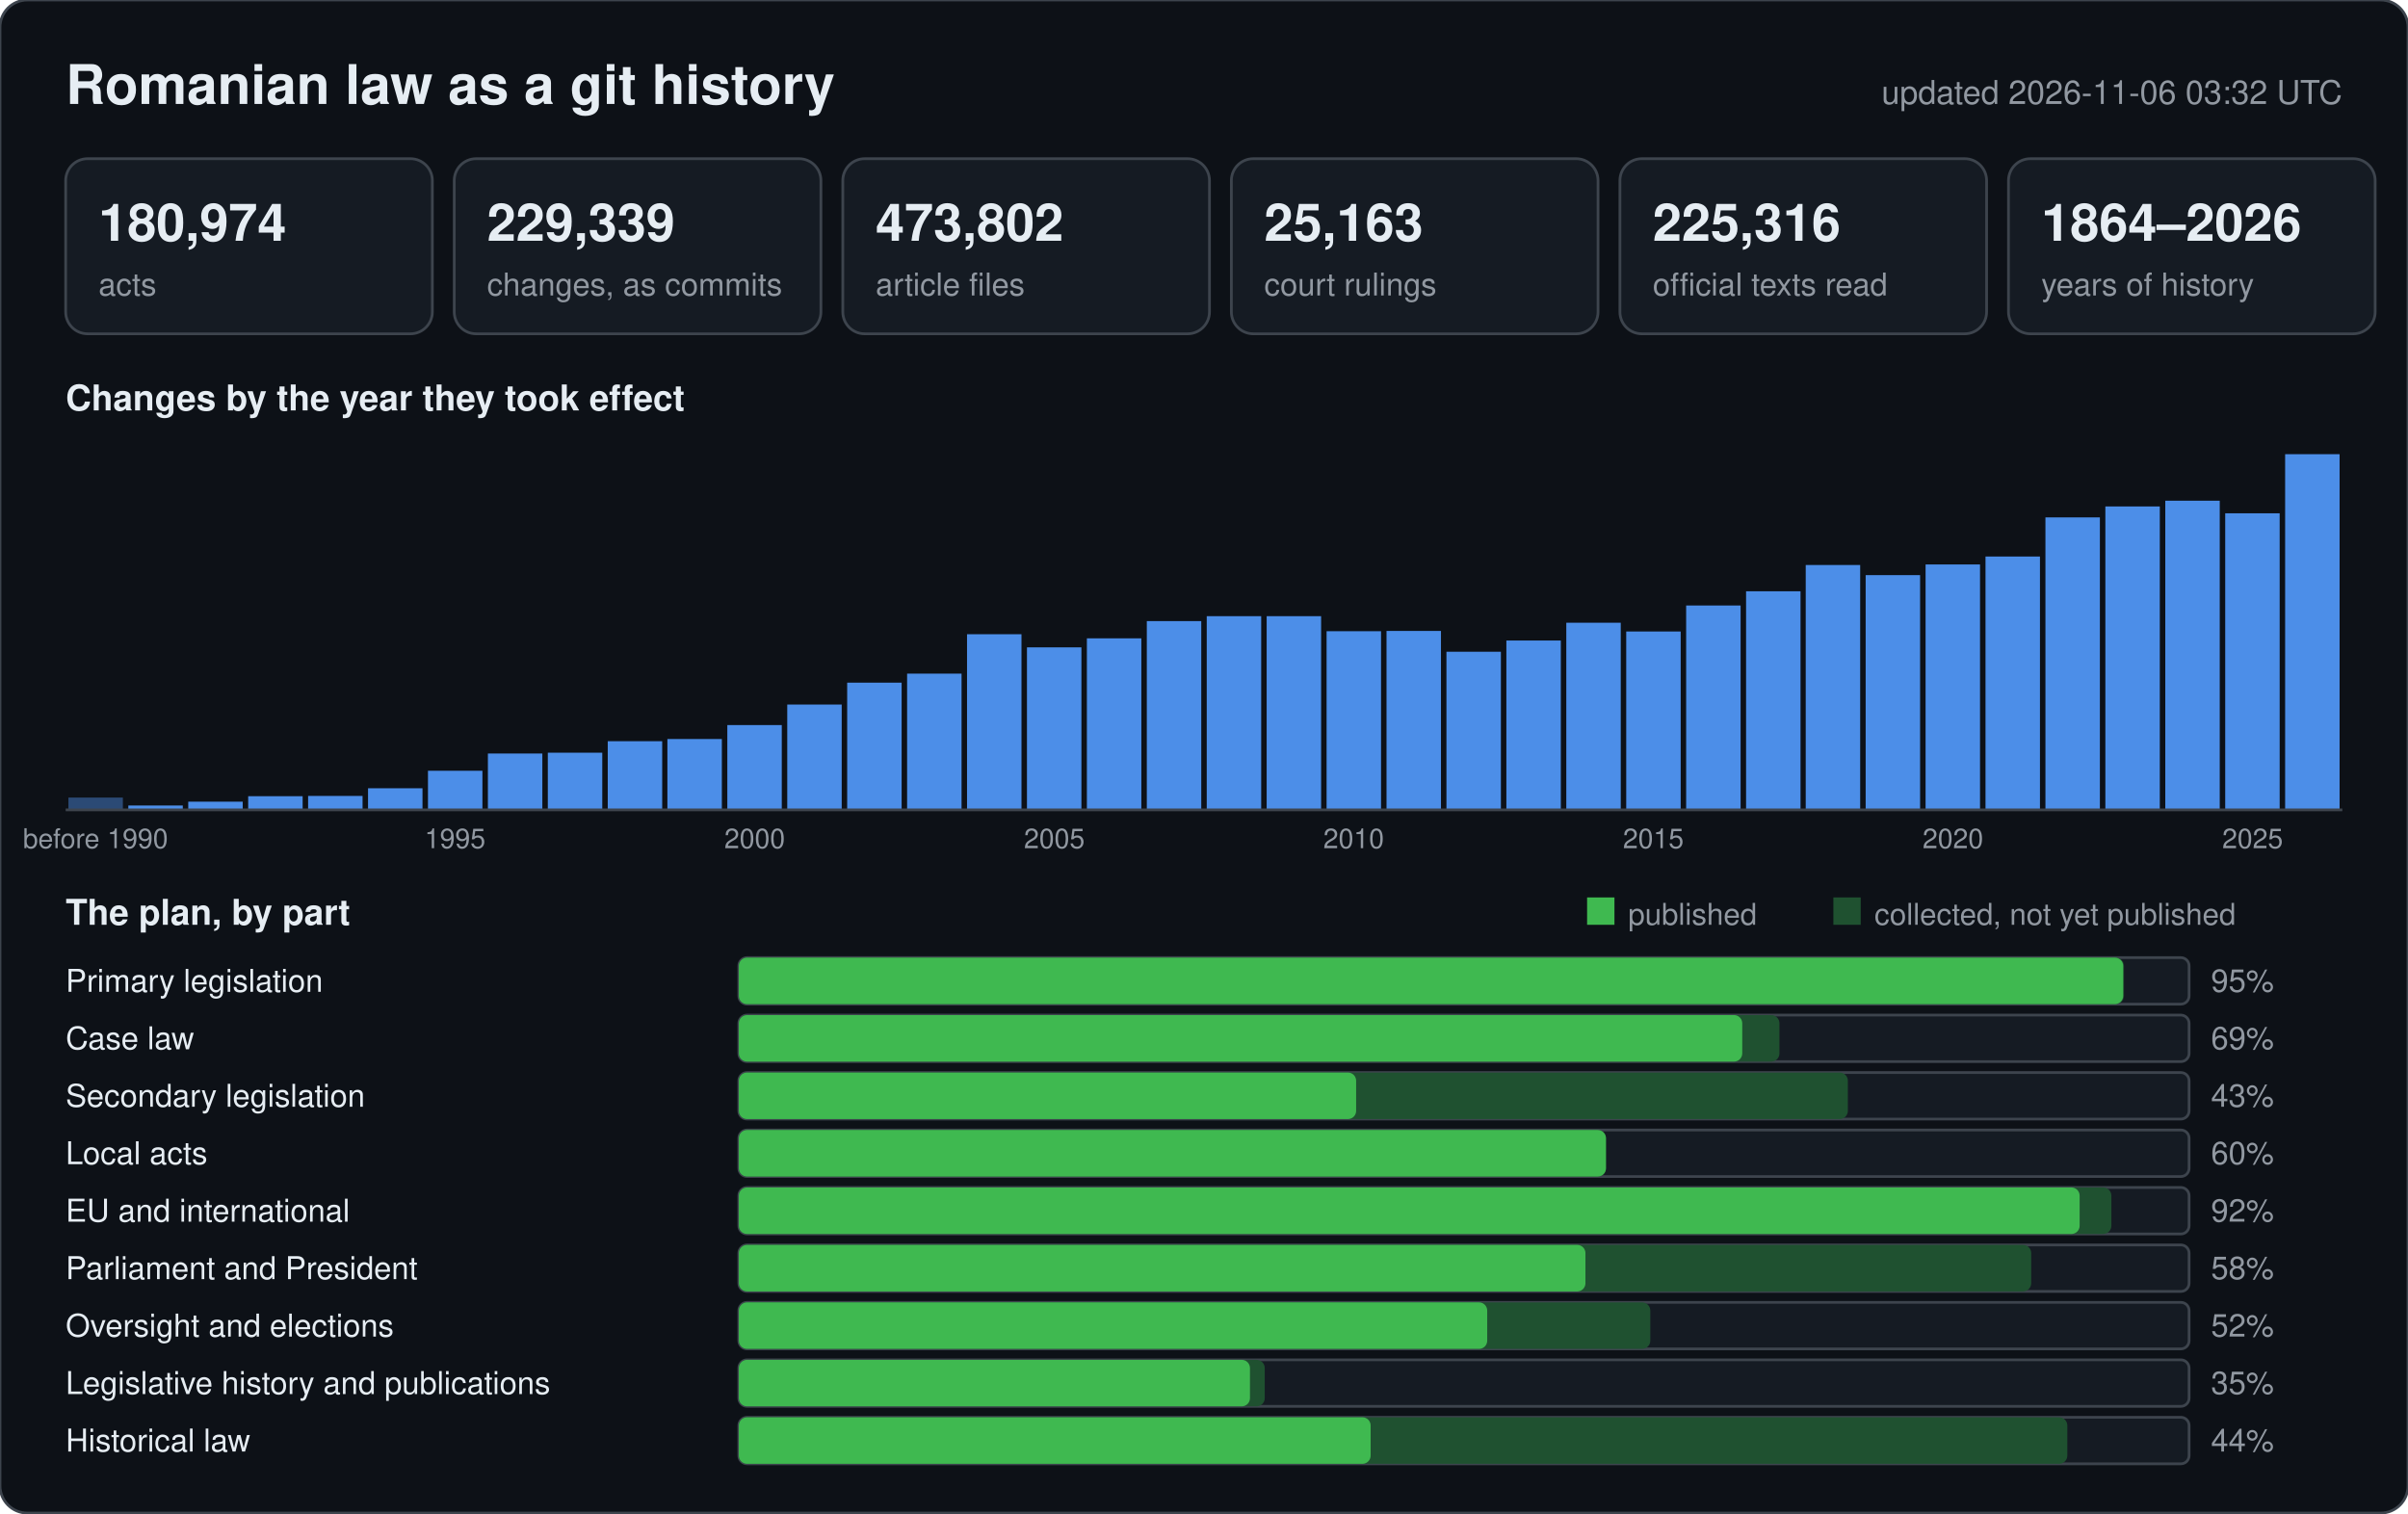
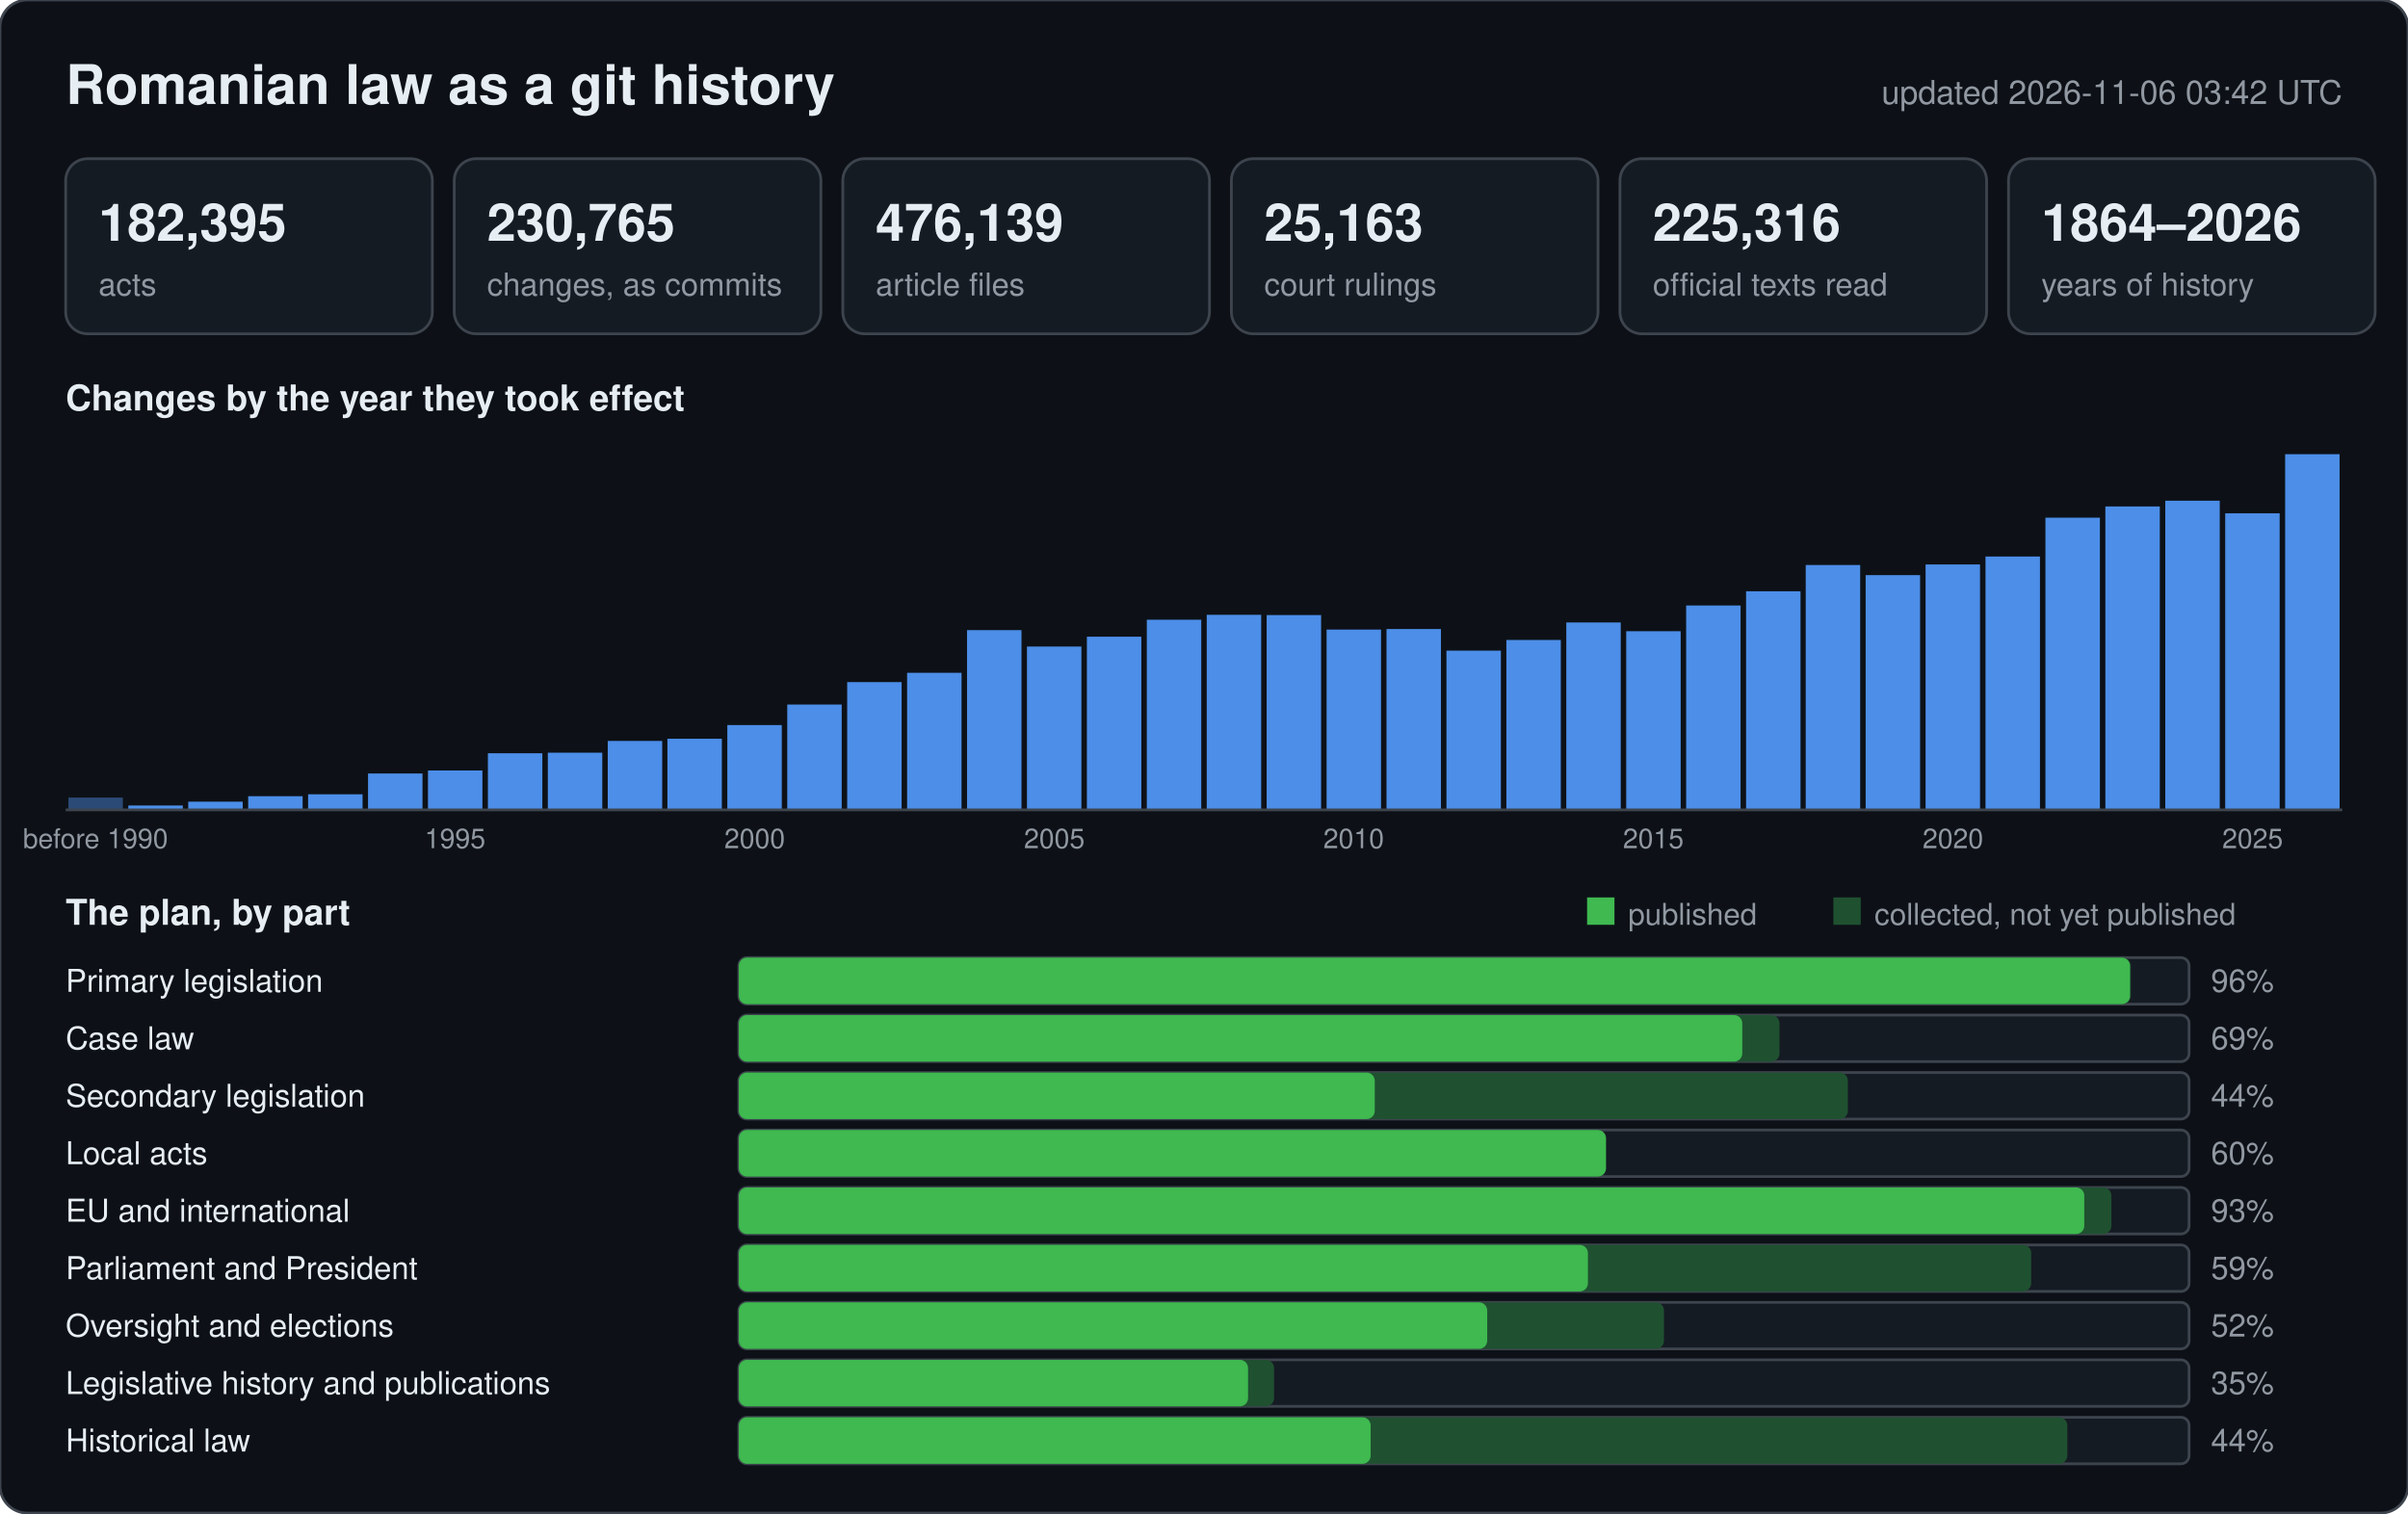
<svg xmlns="http://www.w3.org/2000/svg" width="880" height="553" viewBox="0 0 880 553" font-family="-apple-system,BlinkMacSystemFont,Segoe UI,Helvetica,Arial,sans-serif">
  <rect width="880" height="553" rx="10" fill="#0d1117" stroke="#3d444d" />
  <text x="24" y="38" font-size="20" font-weight="600" fill="#e6edf3">Romanian law as a git history</text>
-   <text x="856" y="38" font-size="12" text-anchor="end" fill="#9198a1">updated 2026-11-06 03:32 UTC</text>
+   <text x="856" y="38" font-size="12" text-anchor="end" fill="#9198a1">updated 2026-11-06 03:42 UTC</text>
  <rect x="24" y="58" width="134" height="64" rx="8" fill="#151b23" stroke="#3d444d" />
-   <text x="36" y="88" font-size="19" font-weight="600" fill="#e6edf3">180,974</text>
+   <text x="36" y="88" font-size="19" font-weight="600" fill="#e6edf3">182,395</text>
  <text x="36" y="108" font-size="11.5" fill="#9198a1">acts</text>
  <rect x="166" y="58" width="134" height="64" rx="8" fill="#151b23" stroke="#3d444d" />
-   <text x="178" y="88" font-size="19" font-weight="600" fill="#e6edf3">229,339</text>
+   <text x="178" y="88" font-size="19" font-weight="600" fill="#e6edf3">230,765</text>
  <text x="178" y="108" font-size="11.5" fill="#9198a1">changes, as commits</text>
  <rect x="308" y="58" width="134" height="64" rx="8" fill="#151b23" stroke="#3d444d" />
-   <text x="320" y="88" font-size="19" font-weight="600" fill="#e6edf3">473,802</text>
+   <text x="320" y="88" font-size="19" font-weight="600" fill="#e6edf3">476,139</text>
  <text x="320" y="108" font-size="11.5" fill="#9198a1">article files</text>
  <rect x="450" y="58" width="134" height="64" rx="8" fill="#151b23" stroke="#3d444d" />
  <text x="462" y="88" font-size="19" font-weight="600" fill="#e6edf3">25,163</text>
  <text x="462" y="108" font-size="11.5" fill="#9198a1">court rulings</text>
  <rect x="592" y="58" width="134" height="64" rx="8" fill="#151b23" stroke="#3d444d" />
  <text x="604" y="88" font-size="19" font-weight="600" fill="#e6edf3">225,316</text>
  <text x="604" y="108" font-size="11.5" fill="#9198a1">official texts read</text>
  <rect x="734" y="58" width="134" height="64" rx="8" fill="#151b23" stroke="#3d444d" />
  <text x="746" y="88" font-size="19" font-weight="600" fill="#e6edf3">1864–2026</text>
  <text x="746" y="108" font-size="11.5" fill="#9198a1">years of history</text>
  <text x="24" y="150" font-size="13" font-weight="600" fill="#e6edf3">Changes by the year they took effect</text>
  <rect x="25.0" y="291.5" width="19.9" height="4.5" fill="#2b4a75" />
  <text x="34.9" y="310" font-size="10" text-anchor="middle" fill="#9198a1">before 1990</text>
  <rect x="46.9" y="294.4" width="19.9" height="1.6" fill="#4c8ee8" />
  <rect x="68.8" y="293.0" width="19.9" height="3.0" fill="#4c8ee8" />
  <rect x="90.7" y="291.0" width="19.9" height="5.0" fill="#4c8ee8" />
-   <rect x="112.6" y="290.9" width="19.9" height="5.1" fill="#4c8ee8" />
-   <rect x="134.5" y="288.1" width="19.9" height="7.9" fill="#4c8ee8" />
-   <rect x="156.4" y="281.7" width="19.9" height="14.3" fill="#4c8ee8" />
+   <rect x="112.6" y="290.3" width="19.9" height="5.7" fill="#4c8ee8" />
+   <rect x="134.5" y="282.7" width="19.9" height="13.3" fill="#4c8ee8" />
+   <rect x="156.4" y="281.6" width="19.9" height="14.4" fill="#4c8ee8" />
  <text x="166.3" y="310" font-size="10" text-anchor="middle" fill="#9198a1">1995</text>
-   <rect x="178.3" y="275.4" width="19.9" height="20.6" fill="#4c8ee8" />
+   <rect x="178.3" y="275.3" width="19.9" height="20.7" fill="#4c8ee8" />
  <rect x="200.2" y="275.1" width="19.9" height="20.9" fill="#4c8ee8" />
-   <rect x="222.1" y="270.9" width="19.9" height="25.1" fill="#4c8ee8" />
-   <rect x="243.9" y="270.1" width="19.9" height="25.9" fill="#4c8ee8" />
+   <rect x="222.1" y="270.8" width="19.9" height="25.2" fill="#4c8ee8" />
+   <rect x="243.9" y="270.0" width="19.9" height="26.0" fill="#4c8ee8" />
  <rect x="265.8" y="265.0" width="19.9" height="31.0" fill="#4c8ee8" />
  <text x="275.8" y="310" font-size="10" text-anchor="middle" fill="#9198a1">2000</text>
  <rect x="287.7" y="257.5" width="19.9" height="38.5" fill="#4c8ee8" />
-   <rect x="309.6" y="249.5" width="19.9" height="46.5" fill="#4c8ee8" />
-   <rect x="331.5" y="246.2" width="19.9" height="49.8" fill="#4c8ee8" />
-   <rect x="353.4" y="231.8" width="19.9" height="64.2" fill="#4c8ee8" />
-   <rect x="375.3" y="236.6" width="19.9" height="59.4" fill="#4c8ee8" />
+   <rect x="309.6" y="249.3" width="19.9" height="46.7" fill="#4c8ee8" />
+   <rect x="331.5" y="245.9" width="19.9" height="50.1" fill="#4c8ee8" />
+   <rect x="353.4" y="230.3" width="19.9" height="65.7" fill="#4c8ee8" />
+   <rect x="375.3" y="236.3" width="19.9" height="59.7" fill="#4c8ee8" />
  <text x="385.3" y="310" font-size="10" text-anchor="middle" fill="#9198a1">2005</text>
-   <rect x="397.2" y="233.3" width="19.9" height="62.7" fill="#4c8ee8" />
-   <rect x="419.1" y="227.0" width="19.9" height="69.0" fill="#4c8ee8" />
-   <rect x="441.0" y="225.2" width="19.9" height="70.8" fill="#4c8ee8" />
-   <rect x="462.9" y="225.2" width="19.9" height="70.8" fill="#4c8ee8" />
-   <rect x="484.8" y="230.7" width="19.9" height="65.3" fill="#4c8ee8" />
+   <rect x="397.2" y="232.7" width="19.9" height="63.3" fill="#4c8ee8" />
+   <rect x="419.1" y="226.5" width="19.9" height="69.5" fill="#4c8ee8" />
+   <rect x="441.0" y="224.7" width="19.9" height="71.3" fill="#4c8ee8" />
+   <rect x="462.9" y="224.8" width="19.9" height="71.2" fill="#4c8ee8" />
+   <rect x="484.8" y="230.1" width="19.9" height="65.9" fill="#4c8ee8" />
  <text x="494.7" y="310" font-size="10" text-anchor="middle" fill="#9198a1">2010</text>
-   <rect x="506.7" y="230.6" width="19.9" height="65.4" fill="#4c8ee8" />
-   <rect x="528.6" y="238.2" width="19.9" height="57.8" fill="#4c8ee8" />
-   <rect x="550.5" y="234.1" width="19.9" height="61.9" fill="#4c8ee8" />
-   <rect x="572.4" y="227.6" width="19.9" height="68.4" fill="#4c8ee8" />
-   <rect x="594.3" y="230.8" width="19.9" height="65.2" fill="#4c8ee8" />
+   <rect x="506.7" y="229.9" width="19.9" height="66.1" fill="#4c8ee8" />
+   <rect x="528.6" y="237.8" width="19.9" height="58.2" fill="#4c8ee8" />
+   <rect x="550.5" y="233.9" width="19.9" height="62.1" fill="#4c8ee8" />
+   <rect x="572.4" y="227.5" width="19.9" height="68.5" fill="#4c8ee8" />
+   <rect x="594.3" y="230.7" width="19.9" height="65.3" fill="#4c8ee8" />
  <text x="604.2" y="310" font-size="10" text-anchor="middle" fill="#9198a1">2015</text>
  <rect x="616.2" y="221.3" width="19.9" height="74.7" fill="#4c8ee8" />
  <rect x="638.1" y="216.1" width="19.9" height="79.9" fill="#4c8ee8" />
  <rect x="659.9" y="206.5" width="19.9" height="89.5" fill="#4c8ee8" />
  <rect x="681.8" y="210.2" width="19.9" height="85.8" fill="#4c8ee8" />
  <rect x="703.7" y="206.3" width="19.9" height="89.7" fill="#4c8ee8" />
  <text x="713.7" y="310" font-size="10" text-anchor="middle" fill="#9198a1">2020</text>
  <rect x="725.6" y="203.4" width="19.9" height="92.6" fill="#4c8ee8" />
-   <rect x="747.5" y="189.1" width="19.9" height="106.9" fill="#4c8ee8" />
+   <rect x="747.5" y="189.2" width="19.9" height="106.8" fill="#4c8ee8" />
  <rect x="769.4" y="185.1" width="19.9" height="110.9" fill="#4c8ee8" />
  <rect x="791.3" y="183.0" width="19.9" height="113.0" fill="#4c8ee8" />
  <rect x="813.2" y="187.6" width="19.9" height="108.4" fill="#4c8ee8" />
  <text x="823.2" y="310" font-size="10" text-anchor="middle" fill="#9198a1">2025</text>
  <rect x="835.1" y="166.0" width="19.9" height="130.0" fill="#4c8ee8" />
  <line x1="24" y1="296" x2="856" y2="296" stroke="#3d444d" />
  <text x="24" y="338" font-size="13" font-weight="600" fill="#e6edf3">The plan, by part</text>
  <rect x="580" y="328" width="10" height="10" fill="#3fb950" />
  <text x="595" y="338" font-size="11" fill="#9198a1">published</text>
  <rect x="670" y="328" width="10" height="10" fill="#1f5130" />
  <text x="685" y="338" font-size="11" fill="#9198a1">collected, not yet published</text>
  <text x="24" y="362.5" font-size="11.5" fill="#e6edf3">Primary legislation</text>
  <rect x="270" y="350" width="530" height="17" rx="3" fill="#151b23" stroke="#3d444d" />
-   <rect x="270" y="350" width="506.2" height="17" rx="3" fill="#1f5130" />
-   <rect x="270" y="350" width="505.9" height="17" rx="3" fill="#3fb950" />
-   <text x="808" y="362.5" font-size="11.5" fill="#9198a1">95%</text>
+   <rect x="270" y="350" width="508.7" height="17" rx="3" fill="#1f5130" />
+   <rect x="270" y="350" width="508.4" height="17" rx="3" fill="#3fb950" />
+   <text x="808" y="362.5" font-size="11.5" fill="#9198a1">96%</text>
  <text x="24" y="383.5" font-size="11.5" fill="#e6edf3">Case law</text>
  <rect x="270" y="371" width="530" height="17" rx="3" fill="#151b23" stroke="#3d444d" />
  <rect x="270" y="371" width="380.3" height="17" rx="3" fill="#1f5130" />
  <rect x="270" y="371" width="366.7" height="17" rx="3" fill="#3fb950" />
  <text x="808" y="383.5" font-size="11.5" fill="#9198a1">69%</text>
  <text x="24" y="404.5" font-size="11.5" fill="#e6edf3">Secondary legislation</text>
  <rect x="270" y="392" width="530" height="17" rx="3" fill="#151b23" stroke="#3d444d" />
  <rect x="270" y="392" width="405.3" height="17" rx="3" fill="#1f5130" />
-   <rect x="270" y="392" width="225.6" height="17" rx="3" fill="#3fb950" />
-   <text x="808" y="404.5" font-size="11.5" fill="#9198a1">43%</text>
+   <rect x="270" y="392" width="232.4" height="17" rx="3" fill="#3fb950" />
+   <text x="808" y="404.5" font-size="11.5" fill="#9198a1">44%</text>
  <text x="24" y="425.5" font-size="11.5" fill="#e6edf3">Local acts</text>
  <rect x="270" y="413" width="530" height="17" rx="3" fill="#151b23" stroke="#3d444d" />
  <rect x="270" y="413" width="316.9" height="17" rx="3" fill="#1f5130" />
  <rect x="270" y="413" width="316.9" height="17" rx="3" fill="#3fb950" />
  <text x="808" y="425.5" font-size="11.5" fill="#9198a1">60%</text>
  <text x="24" y="446.5" font-size="11.5" fill="#e6edf3">EU and international</text>
  <rect x="270" y="434" width="530" height="17" rx="3" fill="#151b23" stroke="#3d444d" />
  <rect x="270" y="434" width="501.6" height="17" rx="3" fill="#1f5130" />
-   <rect x="270" y="434" width="490.0" height="17" rx="3" fill="#3fb950" />
-   <text x="808" y="446.5" font-size="11.5" fill="#9198a1">92%</text>
+   <rect x="270" y="434" width="491.7" height="17" rx="3" fill="#3fb950" />
+   <text x="808" y="446.5" font-size="11.5" fill="#9198a1">93%</text>
  <text x="24" y="467.5" font-size="11.5" fill="#e6edf3">Parliament and President</text>
  <rect x="270" y="455" width="530" height="17" rx="3" fill="#151b23" stroke="#3d444d" />
  <rect x="270" y="455" width="472.3" height="17" rx="3" fill="#1f5130" />
-   <rect x="270" y="455" width="309.4" height="17" rx="3" fill="#3fb950" />
-   <text x="808" y="467.5" font-size="11.5" fill="#9198a1">58%</text>
+   <rect x="270" y="455" width="310.3" height="17" rx="3" fill="#3fb950" />
+   <text x="808" y="467.5" font-size="11.5" fill="#9198a1">59%</text>
  <text x="24" y="488.5" font-size="11.5" fill="#e6edf3">Oversight and elections</text>
  <rect x="270" y="476" width="530" height="17" rx="3" fill="#151b23" stroke="#3d444d" />
-   <rect x="270" y="476" width="333.1" height="17" rx="3" fill="#1f5130" />
+   <rect x="270" y="476" width="338.1" height="17" rx="3" fill="#1f5130" />
  <rect x="270" y="476" width="273.5" height="17" rx="3" fill="#3fb950" />
  <text x="808" y="488.5" font-size="11.5" fill="#9198a1">52%</text>
  <text x="24" y="509.5" font-size="11.5" fill="#e6edf3">Legislative history and publications</text>
  <rect x="270" y="497" width="530" height="17" rx="3" fill="#151b23" stroke="#3d444d" />
-   <rect x="270" y="497" width="192.2" height="17" rx="3" fill="#1f5130" />
-   <rect x="270" y="497" width="186.8" height="17" rx="3" fill="#3fb950" />
+   <rect x="270" y="497" width="195.6" height="17" rx="3" fill="#1f5130" />
+   <rect x="270" y="497" width="186.1" height="17" rx="3" fill="#3fb950" />
  <text x="808" y="509.5" font-size="11.5" fill="#9198a1">35%</text>
  <text x="24" y="530.5" font-size="11.5" fill="#e6edf3">Historical law</text>
  <rect x="270" y="518" width="530" height="17" rx="3" fill="#151b23" stroke="#3d444d" />
  <rect x="270" y="518" width="485.5" height="17" rx="3" fill="#1f5130" />
  <rect x="270" y="518" width="230.9" height="17" rx="3" fill="#3fb950" />
  <text x="808" y="530.5" font-size="11.5" fill="#9198a1">44%</text>
</svg>
